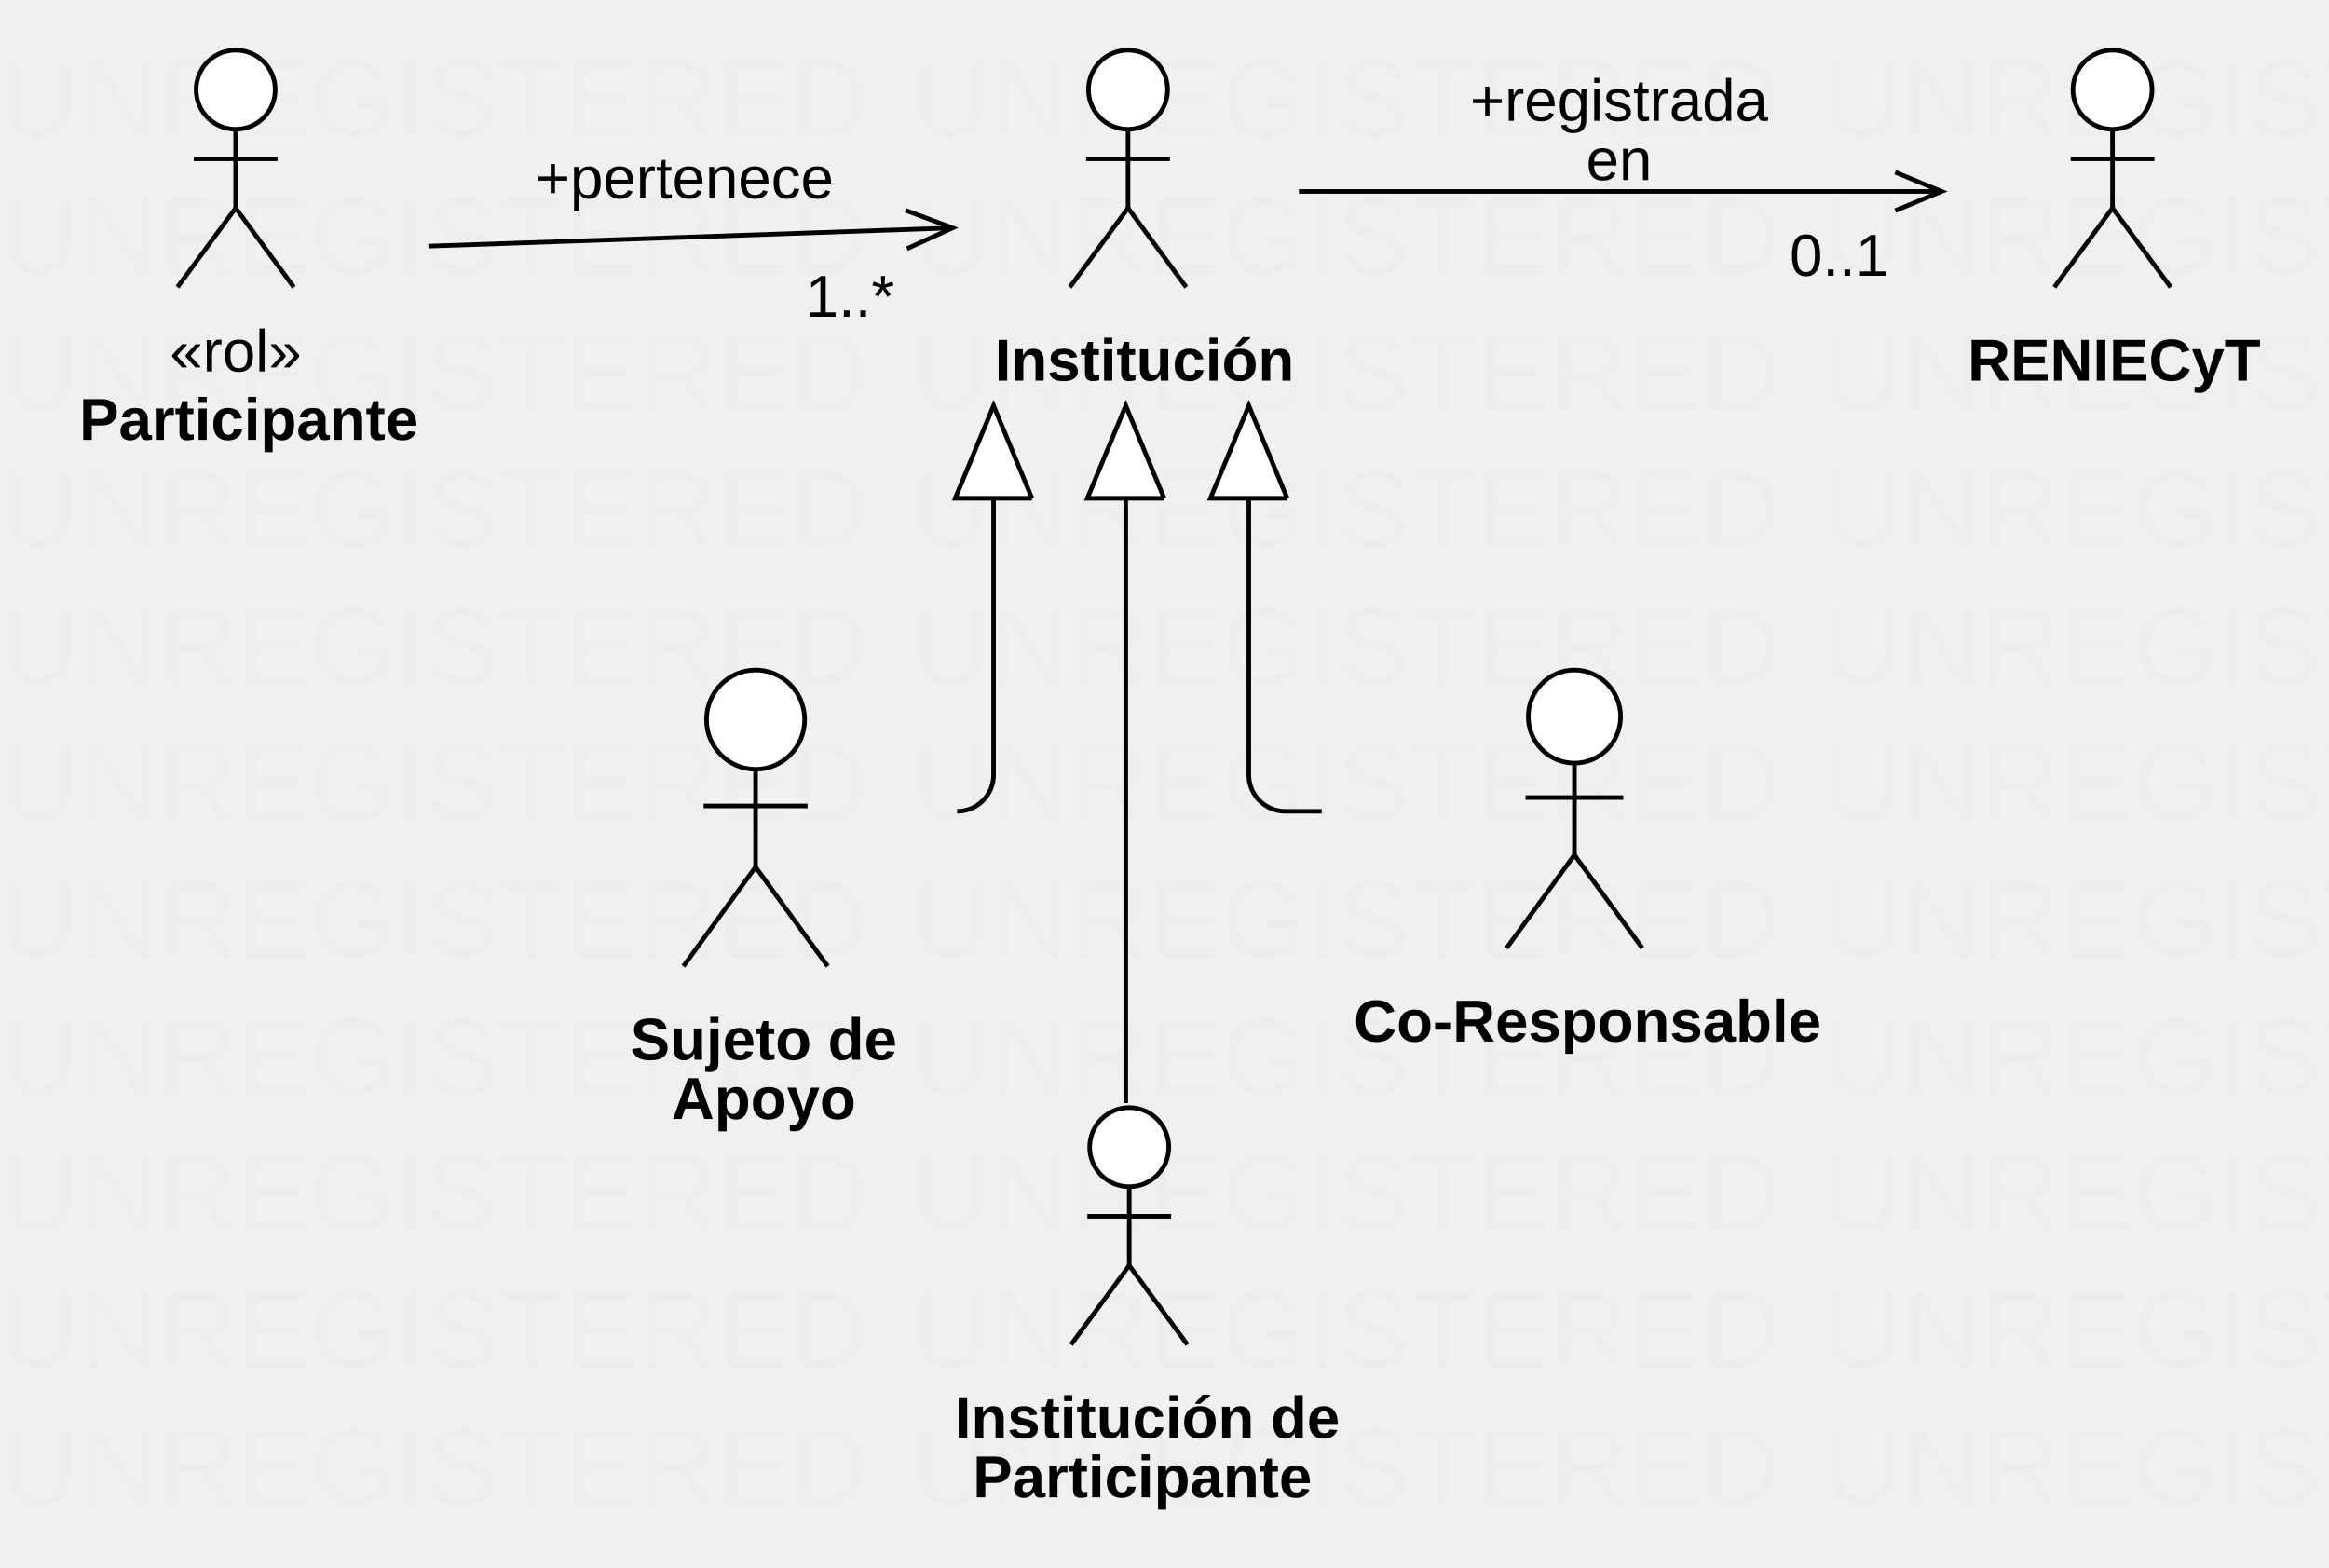
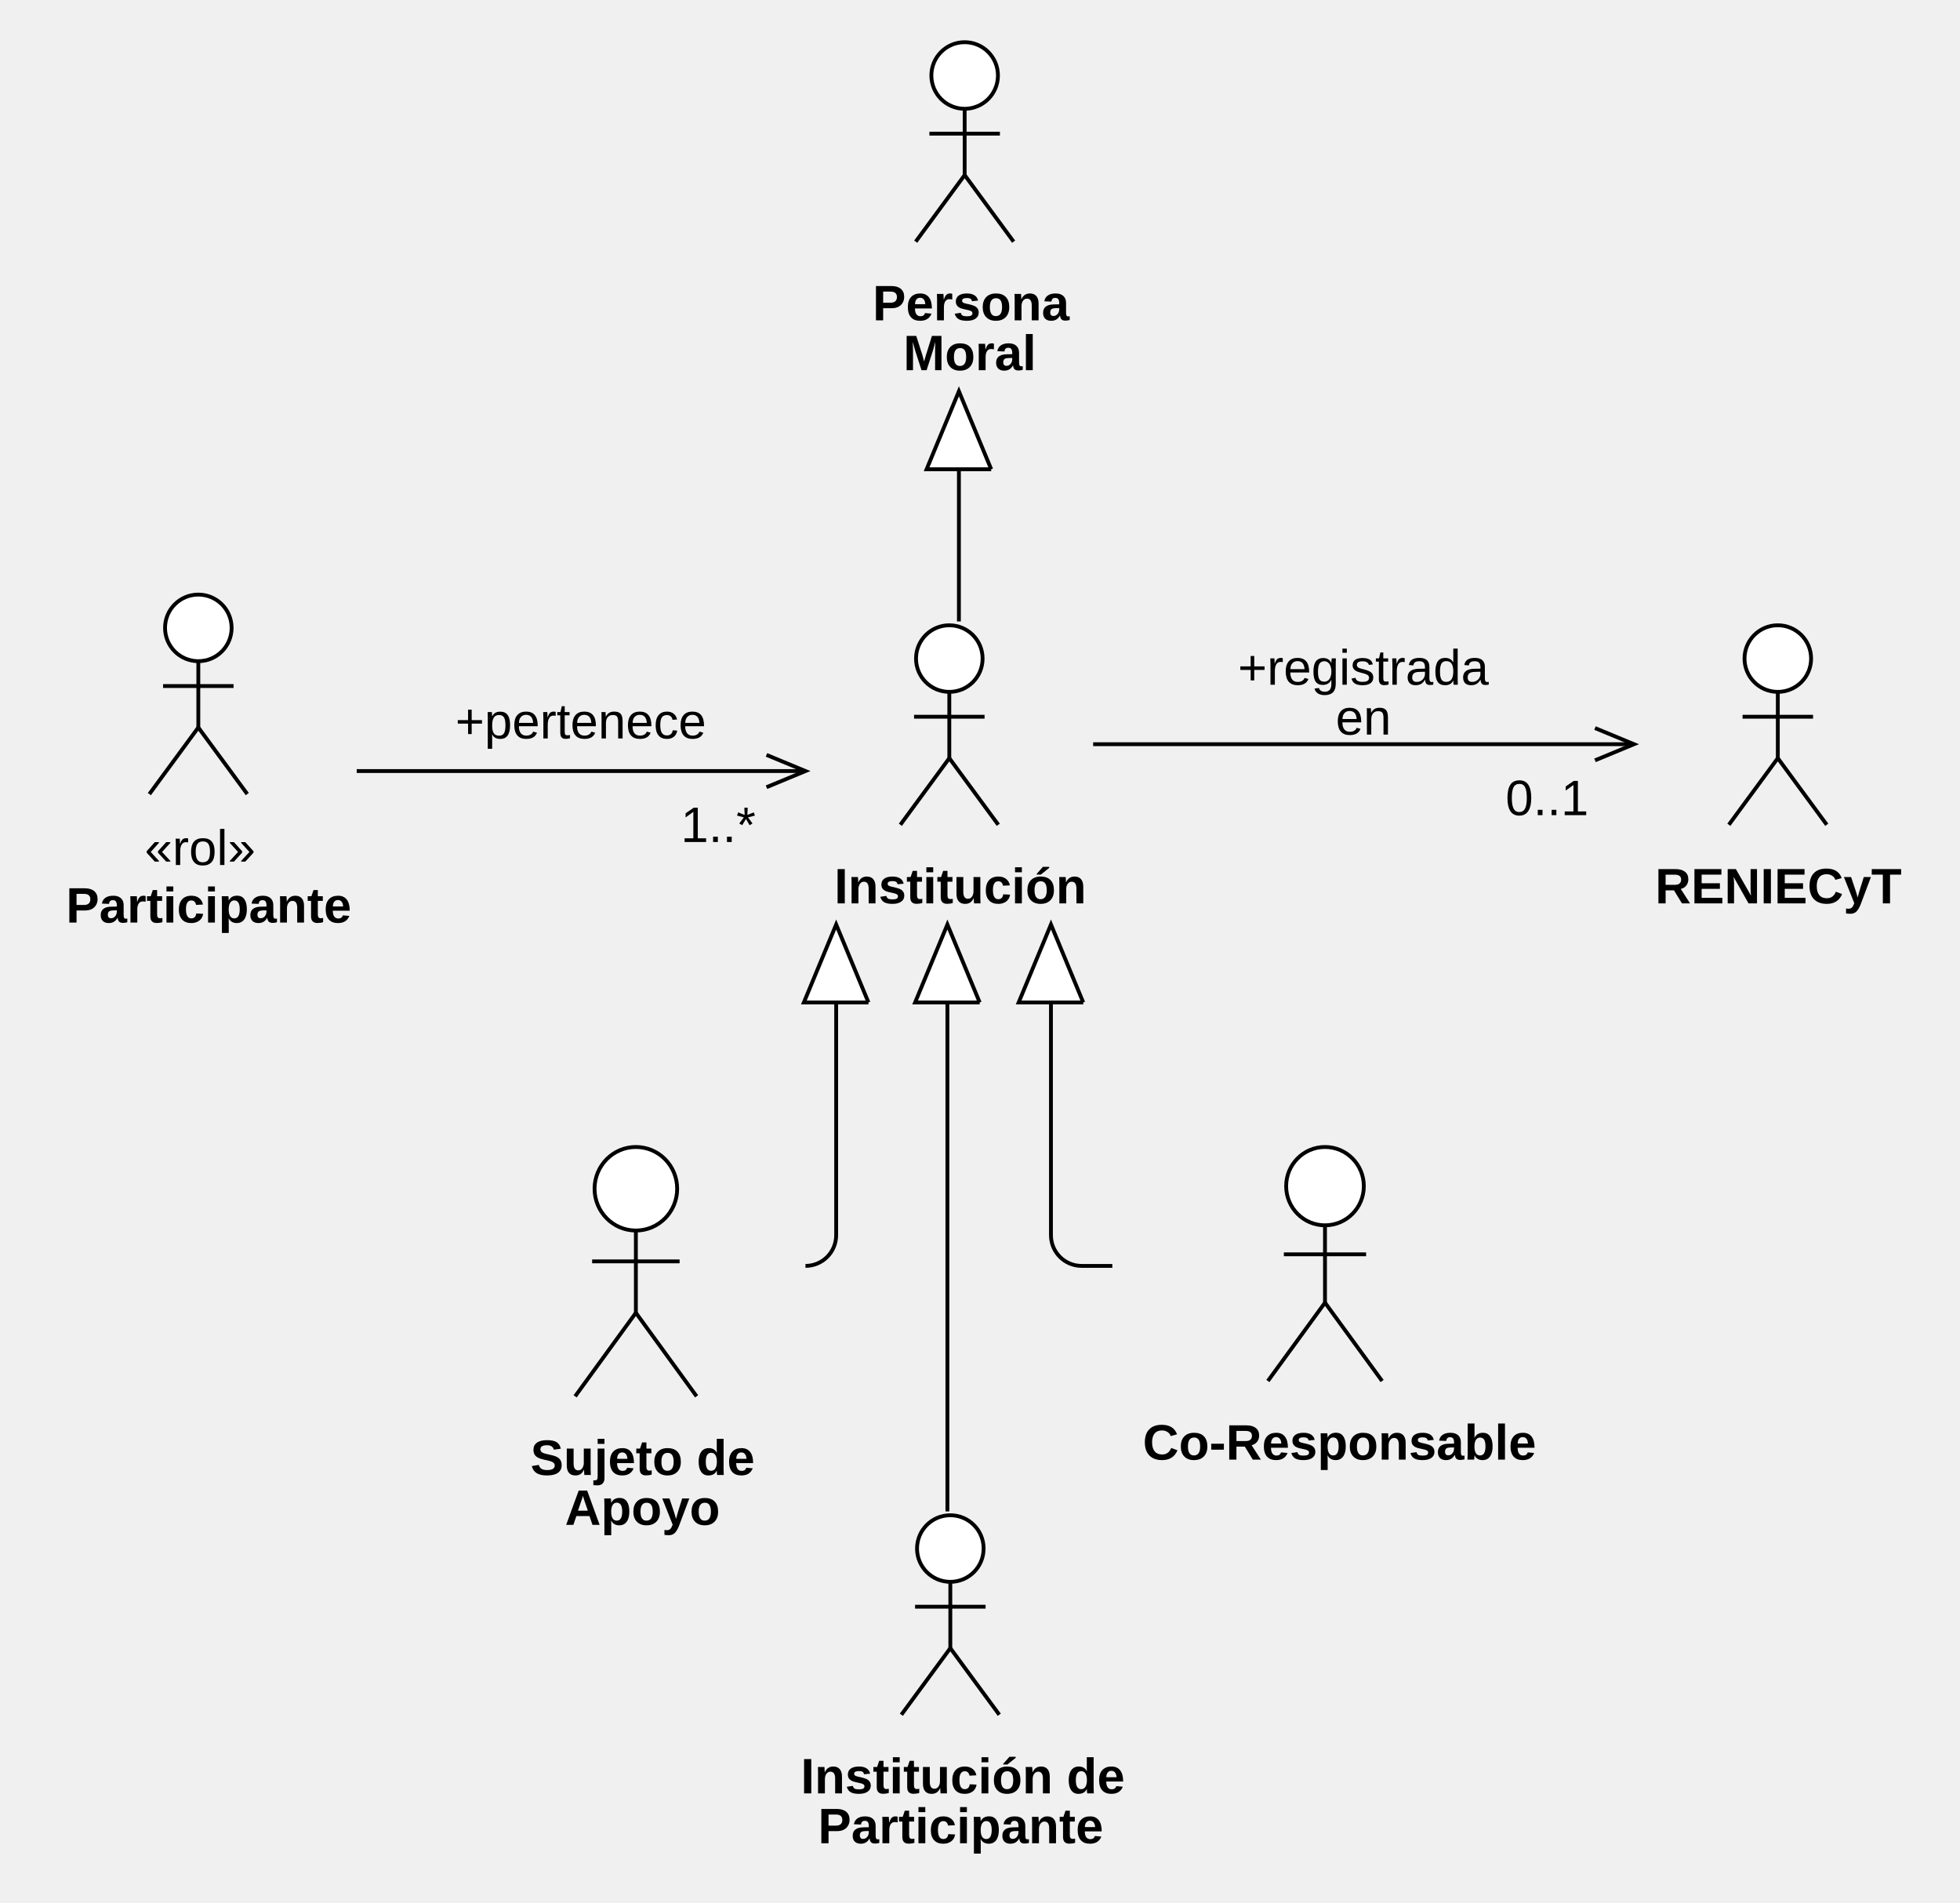
- <svg xmlns="http://www.w3.org/2000/svg" version="1.1" width="511" height="344">
+ <svg xmlns="http://www.w3.org/2000/svg" version="1.1" width="511" height="496">
  <defs />
  <g>
-     <text fill="#eeeeee" stroke="none" font-family="Arial" font-size="24px" font-style="normal" font-weight="normal" text-decoration="none" x="0" y="0">UNREGISTERED</text>
-     <text fill="#eeeeee" stroke="none" font-family="Arial" font-size="24px" font-style="normal" font-weight="normal" text-decoration="none" x="0" y="30">UNREGISTERED</text>
-     <text fill="#eeeeee" stroke="none" font-family="Arial" font-size="24px" font-style="normal" font-weight="normal" text-decoration="none" x="0" y="60">UNREGISTERED</text>
-     <text fill="#eeeeee" stroke="none" font-family="Arial" font-size="24px" font-style="normal" font-weight="normal" text-decoration="none" x="0" y="90">UNREGISTERED</text>
-     <text fill="#eeeeee" stroke="none" font-family="Arial" font-size="24px" font-style="normal" font-weight="normal" text-decoration="none" x="0" y="120">UNREGISTERED</text>
-     <text fill="#eeeeee" stroke="none" font-family="Arial" font-size="24px" font-style="normal" font-weight="normal" text-decoration="none" x="0" y="150">UNREGISTERED</text>
-     <text fill="#eeeeee" stroke="none" font-family="Arial" font-size="24px" font-style="normal" font-weight="normal" text-decoration="none" x="0" y="180">UNREGISTERED</text>
-     <text fill="#eeeeee" stroke="none" font-family="Arial" font-size="24px" font-style="normal" font-weight="normal" text-decoration="none" x="0" y="210">UNREGISTERED</text>
-     <text fill="#eeeeee" stroke="none" font-family="Arial" font-size="24px" font-style="normal" font-weight="normal" text-decoration="none" x="0" y="240">UNREGISTERED</text>
-     <text fill="#eeeeee" stroke="none" font-family="Arial" font-size="24px" font-style="normal" font-weight="normal" text-decoration="none" x="0" y="270">UNREGISTERED</text>
-     <text fill="#eeeeee" stroke="none" font-family="Arial" font-size="24px" font-style="normal" font-weight="normal" text-decoration="none" x="0" y="300">UNREGISTERED</text>
-     <text fill="#eeeeee" stroke="none" font-family="Arial" font-size="24px" font-style="normal" font-weight="normal" text-decoration="none" x="0" y="330">UNREGISTERED</text>
-     <text fill="#eeeeee" stroke="none" font-family="Arial" font-size="24px" font-style="normal" font-weight="normal" text-decoration="none" x="200" y="0">UNREGISTERED</text>
-     <text fill="#eeeeee" stroke="none" font-family="Arial" font-size="24px" font-style="normal" font-weight="normal" text-decoration="none" x="200" y="30">UNREGISTERED</text>
-     <text fill="#eeeeee" stroke="none" font-family="Arial" font-size="24px" font-style="normal" font-weight="normal" text-decoration="none" x="200" y="60">UNREGISTERED</text>
-     <text fill="#eeeeee" stroke="none" font-family="Arial" font-size="24px" font-style="normal" font-weight="normal" text-decoration="none" x="200" y="90">UNREGISTERED</text>
-     <text fill="#eeeeee" stroke="none" font-family="Arial" font-size="24px" font-style="normal" font-weight="normal" text-decoration="none" x="200" y="120">UNREGISTERED</text>
-     <text fill="#eeeeee" stroke="none" font-family="Arial" font-size="24px" font-style="normal" font-weight="normal" text-decoration="none" x="200" y="150">UNREGISTERED</text>
-     <text fill="#eeeeee" stroke="none" font-family="Arial" font-size="24px" font-style="normal" font-weight="normal" text-decoration="none" x="200" y="180">UNREGISTERED</text>
-     <text fill="#eeeeee" stroke="none" font-family="Arial" font-size="24px" font-style="normal" font-weight="normal" text-decoration="none" x="200" y="210">UNREGISTERED</text>
-     <text fill="#eeeeee" stroke="none" font-family="Arial" font-size="24px" font-style="normal" font-weight="normal" text-decoration="none" x="200" y="240">UNREGISTERED</text>
-     <text fill="#eeeeee" stroke="none" font-family="Arial" font-size="24px" font-style="normal" font-weight="normal" text-decoration="none" x="200" y="270">UNREGISTERED</text>
-     <text fill="#eeeeee" stroke="none" font-family="Arial" font-size="24px" font-style="normal" font-weight="normal" text-decoration="none" x="200" y="300">UNREGISTERED</text>
-     <text fill="#eeeeee" stroke="none" font-family="Arial" font-size="24px" font-style="normal" font-weight="normal" text-decoration="none" x="200" y="330">UNREGISTERED</text>
-     <text fill="#eeeeee" stroke="none" font-family="Arial" font-size="24px" font-style="normal" font-weight="normal" text-decoration="none" x="400" y="0">UNREGISTERED</text>
-     <text fill="#eeeeee" stroke="none" font-family="Arial" font-size="24px" font-style="normal" font-weight="normal" text-decoration="none" x="400" y="30">UNREGISTERED</text>
-     <text fill="#eeeeee" stroke="none" font-family="Arial" font-size="24px" font-style="normal" font-weight="normal" text-decoration="none" x="400" y="60">UNREGISTERED</text>
-     <text fill="#eeeeee" stroke="none" font-family="Arial" font-size="24px" font-style="normal" font-weight="normal" text-decoration="none" x="400" y="90">UNREGISTERED</text>
-     <text fill="#eeeeee" stroke="none" font-family="Arial" font-size="24px" font-style="normal" font-weight="normal" text-decoration="none" x="400" y="120">UNREGISTERED</text>
-     <text fill="#eeeeee" stroke="none" font-family="Arial" font-size="24px" font-style="normal" font-weight="normal" text-decoration="none" x="400" y="150">UNREGISTERED</text>
-     <text fill="#eeeeee" stroke="none" font-family="Arial" font-size="24px" font-style="normal" font-weight="normal" text-decoration="none" x="400" y="180">UNREGISTERED</text>
-     <text fill="#eeeeee" stroke="none" font-family="Arial" font-size="24px" font-style="normal" font-weight="normal" text-decoration="none" x="400" y="210">UNREGISTERED</text>
-     <text fill="#eeeeee" stroke="none" font-family="Arial" font-size="24px" font-style="normal" font-weight="normal" text-decoration="none" x="400" y="240">UNREGISTERED</text>
-     <text fill="#eeeeee" stroke="none" font-family="Arial" font-size="24px" font-style="normal" font-weight="normal" text-decoration="none" x="400" y="270">UNREGISTERED</text>
-     <text fill="#eeeeee" stroke="none" font-family="Arial" font-size="24px" font-style="normal" font-weight="normal" text-decoration="none" x="400" y="300">UNREGISTERED</text>
-     <text fill="#eeeeee" stroke="none" font-family="Arial" font-size="24px" font-style="normal" font-weight="normal" text-decoration="none" x="400" y="330">UNREGISTERED</text>
-     <g transform="translate(-62,-38) scale(1,1)">
-       <path fill="#ffffff" stroke="none" d="M 300.821 57.68 C 300.821 52.886 304.707 49 309.5 49 C 314.293 49 318.179 52.886 318.179 57.68 C 318.179 62.474 314.293 66.36 309.5 66.36 C 304.707 66.36 300.821 62.474 300.821 57.68 Z" />
-     </g>
-     <g transform="translate(-62,-38) scale(1,1)">
-       <path fill="none" stroke="#000000" d="M 300.821 57.68 C 300.821 52.886 304.707 49 309.5 49 C 314.293 49 318.179 52.886 318.179 57.68 C 318.179 62.474 314.293 66.36 309.5 66.36 C 304.707 66.36 300.821 62.474 300.821 57.68 Z" stroke-miterlimit="10" />
-     </g>
-     <g transform="translate(-62,-38) scale(1,1)">
-       <path fill="none" stroke="#000000" d="M 309.5 66.36 L 309.5 83.64" stroke-miterlimit="10" />
-     </g>
-     <g transform="translate(-62,-38) scale(1,1)">
-       <path fill="none" stroke="#000000" d="M 300.31 72.84 L 318.69 72.84" stroke-miterlimit="10" />
-     </g>
-     <g transform="translate(-62,-38) scale(1,1)">
-       <path fill="none" stroke="#000000" d="M 309.5 83.64 L 296.736 101" stroke-miterlimit="10" />
-     </g>
-     <g transform="translate(-62,-38) scale(1,1)">
-       <path fill="none" stroke="#000000" d="M 309.5 83.64 L 322.264 101" stroke-miterlimit="10" />
-     </g>
-     <g transform="translate(-62,-38) scale(1,1)">
-       <g>
-         <path fill="none" stroke="none" />
-         <text fill="#000000" stroke="none" font-family="Arial" font-size="13px" font-style="normal" font-weight="bold" text-decoration="none" x="280.234" y="121.5">Institución</text>
-       </g>
-     </g>
-     <g transform="translate(-62,-38) scale(1,1)">
-       <path fill="#ffffff" stroke="none" d="M 217.011 195.89 C 217.011 189.876 221.832 185 227.78 185 C 233.727 185 238.548 189.876 238.548 195.89 C 238.548 201.904 233.727 206.78 227.78 206.78 C 221.832 206.78 217.011 201.904 217.011 195.89 Z" />
-     </g>
-     <g transform="translate(-62,-38) scale(1,1)">
-       <path fill="none" stroke="#000000" d="M 217.011 195.89 C 217.011 189.876 221.832 185 227.78 185 C 233.727 185 238.548 189.876 238.548 195.89 C 238.548 201.904 233.727 206.78 227.78 206.78 C 221.832 206.78 217.011 201.904 217.011 195.89 Z" stroke-miterlimit="10" />
-     </g>
-     <g transform="translate(-62,-38) scale(1,1)">
-       <path fill="none" stroke="#000000" d="M 227.78 206.78 L 227.78 228.22" stroke-miterlimit="10" />
-     </g>
-     <g transform="translate(-62,-38) scale(1,1)">
-       <path fill="none" stroke="#000000" d="M 216.377 214.82 L 239.182 214.82" stroke-miterlimit="10" />
-     </g>
-     <g transform="translate(-62,-38) scale(1,1)">
-       <path fill="none" stroke="#000000" d="M 227.78 228.22 L 211.943 250" stroke-miterlimit="10" />
-     </g>
-     <g transform="translate(-62,-38) scale(1,1)">
-       <path fill="none" stroke="#000000" d="M 227.78 228.22 L 243.616 250" stroke-miterlimit="10" />
-     </g>
-     <g transform="translate(-62,-38) scale(1,1)">
-       <g>
-         <path fill="none" stroke="none" />
-         <text fill="#000000" stroke="none" font-family="Arial" font-size="13px" font-style="normal" font-weight="bold" text-decoration="none" x="200.313" y="270.5">Sujeto de</text>
-         <text fill="#000000" stroke="none" font-family="Arial" font-size="13px" font-style="normal" font-weight="bold" text-decoration="none" x="209.349" y="283.5">Apoyo</text>
-       </g>
-     </g>
-     <g transform="translate(-62,-38) scale(1,1)">
-       <path fill="#ffffff" stroke="none" d="M 397.318 195.21 C 397.318 189.571 401.852 185 407.444 185 C 413.036 185 417.57 189.571 417.57 195.21 C 417.57 200.849 413.036 205.42 407.444 205.42 C 401.852 205.42 397.318 200.849 397.318 195.21 Z" />
-     </g>
-     <g transform="translate(-62,-38) scale(1,1)">
-       <path fill="none" stroke="#000000" d="M 397.318 195.21 C 397.318 189.571 401.852 185 407.444 185 C 413.036 185 417.57 189.571 417.57 195.21 C 417.57 200.849 413.036 205.42 407.444 205.42 C 401.852 205.42 397.318 200.849 397.318 195.21 Z" stroke-miterlimit="10" />
-     </g>
-     <g transform="translate(-62,-38) scale(1,1)">
-       <path fill="none" stroke="#000000" d="M 407.444 205.42 L 407.444 225.58" stroke-miterlimit="10" />
-     </g>
-     <g transform="translate(-62,-38) scale(1,1)">
-       <path fill="none" stroke="#000000" d="M 396.723 212.98 L 418.166 212.98" stroke-miterlimit="10" />
-     </g>
-     <g transform="translate(-62,-38) scale(1,1)">
-       <path fill="none" stroke="#000000" d="M 407.444 225.58 L 392.553 246" stroke-miterlimit="10" />
-     </g>
-     <g transform="translate(-62,-38) scale(1,1)">
-       <path fill="none" stroke="#000000" d="M 407.444 225.58 L 422.335 246" stroke-miterlimit="10" />
-     </g>
-     <g transform="translate(-62,-38) scale(1,1)">
-       <g>
-         <path fill="none" stroke="none" />
-         <text fill="#000000" stroke="none" font-family="Arial" font-size="13px" font-style="normal" font-weight="bold" text-decoration="none" x="359.027" y="266.5">Co-Responsable</text>
-       </g>
-     </g>
-     <g transform="translate(-62,-38) scale(1,1)">
-       <path fill="none" stroke="#000000" d="M 272 216 L 272 216 M 272 216 A 8 8 0 0 0 280 208 L 280 127" stroke-miterlimit="10" />
-     </g>
-     <g transform="translate(-62,-38) scale(1,1)">
-       <path fill="#FFFFFF" stroke="none" d="M 288.419 147.325 L 280 127 L 271.581 147.325" />
-     </g>
-     <g transform="translate(-62,-38) scale(1,1)">
-       <path fill="none" stroke="#000000" d="M 288.419 147.325 L 280 127 L 271.581 147.325 L 288.419 147.325" stroke-miterlimit="10" />
-     </g>
-     <g transform="translate(-62,-38) scale(1,1)">
-       <path fill="none" stroke="#000000" d="M 352 216 L 344 216 M 344 216 A 8 8 0 0 1 336 208 L 336 127" stroke-miterlimit="10" />
-     </g>
-     <g transform="translate(-62,-38) scale(1,1)">
-       <path fill="#FFFFFF" stroke="none" d="M 344.419 147.325 L 336 127 L 327.581 147.325" />
-     </g>
-     <g transform="translate(-62,-38) scale(1,1)">
-       <path fill="none" stroke="#000000" d="M 344.419 147.325 L 336 127 L 327.581 147.325 L 344.419 147.325" stroke-miterlimit="10" />
-     </g>
-     <g transform="translate(-62,-38) scale(1,1)">
-       <path fill="#ffffff" stroke="none" d="M 516.821 57.68 C 516.821 52.886 520.707 49 525.5 49 C 530.293 49 534.179 52.886 534.179 57.68 C 534.179 62.474 530.293 66.36 525.5 66.36 C 520.707 66.36 516.821 62.474 516.821 57.68 Z" />
-     </g>
-     <g transform="translate(-62,-38) scale(1,1)">
-       <path fill="none" stroke="#000000" d="M 516.821 57.68 C 516.821 52.886 520.707 49 525.5 49 C 530.293 49 534.179 52.886 534.179 57.68 C 534.179 62.474 530.293 66.36 525.5 66.36 C 520.707 66.36 516.821 62.474 516.821 57.68 Z" stroke-miterlimit="10" />
-     </g>
-     <g transform="translate(-62,-38) scale(1,1)">
-       <path fill="none" stroke="#000000" d="M 525.5 66.36 L 525.5 83.64" stroke-miterlimit="10" />
-     </g>
-     <g transform="translate(-62,-38) scale(1,1)">
-       <path fill="none" stroke="#000000" d="M 516.31 72.84 L 534.69 72.84" stroke-miterlimit="10" />
-     </g>
-     <g transform="translate(-62,-38) scale(1,1)">
-       <path fill="none" stroke="#000000" d="M 525.5 83.64 L 512.736 101" stroke-miterlimit="10" />
-     </g>
-     <g transform="translate(-62,-38) scale(1,1)">
-       <path fill="none" stroke="#000000" d="M 525.5 83.64 L 538.264 101" stroke-miterlimit="10" />
-     </g>
-     <g transform="translate(-62,-38) scale(1,1)">
-       <g>
-         <path fill="none" stroke="none" />
-         <text fill="#000000" stroke="none" font-family="Arial" font-size="13px" font-style="normal" font-weight="bold" text-decoration="none" x="493.72" y="121.5">RENIECyT</text>
-       </g>
-     </g>
-     <g transform="translate(-62,-38) scale(1,1)">
-       <path fill="none" stroke="#000000" d="M 347 80 L 488 80" stroke-miterlimit="10" />
-     </g>
-     <g transform="translate(-62,-38) scale(1,1)">
-       <path fill="none" stroke="#000000" d="M 477.837 84.21 L 488 80 L 477.837 75.79" stroke-miterlimit="10" />
-     </g>
-     <g transform="translate(-62,-38) scale(1,1)">
-       <g>
-         <path fill="none" stroke="none" />
-         <text fill="#000000" stroke="none" font-family="Arial" font-size="13px" font-style="normal" font-weight="normal" text-decoration="none" x="384.536" y="64.5">+registrada</text>
-         <text fill="#000000" stroke="none" font-family="Arial" font-size="13px" font-style="normal" font-weight="normal" text-decoration="none" x="410.006" y="77.5">en</text>
-       </g>
-     </g>
-     <g transform="translate(-62,-38) scale(1,1)">
-       <g>
-         <path fill="none" stroke="none" />
-         <text fill="#000000" stroke="none" font-family="Arial" font-size="13px" font-style="normal" font-weight="normal" text-decoration="none" x="454.658" y="98.5">0..1</text>
-       </g>
-     </g>
-     <g transform="translate(-62,-38) scale(1,1)">
-       <path fill="#ffffff" stroke="none" d="M 301.083 289.68 C 301.083 284.886 304.969 281 309.763 281 C 314.556 281 318.442 284.886 318.442 289.68 C 318.442 294.474 314.556 298.36 309.763 298.36 C 304.969 298.36 301.083 294.474 301.083 289.68 Z" />
-     </g>
-     <g transform="translate(-62,-38) scale(1,1)">
-       <path fill="none" stroke="#000000" d="M 301.083 289.68 C 301.083 284.886 304.969 281 309.763 281 C 314.556 281 318.442 284.886 318.442 289.68 C 318.442 294.474 314.556 298.36 309.763 298.36 C 304.969 298.36 301.083 294.474 301.083 289.68 Z" stroke-miterlimit="10" />
-     </g>
-     <g transform="translate(-62,-38) scale(1,1)">
-       <path fill="none" stroke="#000000" d="M 309.763 298.36 L 309.763 315.64" stroke-miterlimit="10" />
-     </g>
-     <g transform="translate(-62,-38) scale(1,1)">
-       <path fill="none" stroke="#000000" d="M 300.573 304.84 L 318.953 304.84" stroke-miterlimit="10" />
-     </g>
-     <g transform="translate(-62,-38) scale(1,1)">
-       <path fill="none" stroke="#000000" d="M 309.763 315.64 L 296.999 333" stroke-miterlimit="10" />
-     </g>
-     <g transform="translate(-62,-38) scale(1,1)">
-       <path fill="none" stroke="#000000" d="M 309.763 315.64 L 322.526 333" stroke-miterlimit="10" />
-     </g>
-     <g transform="translate(-62,-38) scale(1,1)">
-       <g>
-         <path fill="none" stroke="none" />
-         <text fill="#000000" stroke="none" font-family="Arial" font-size="13px" font-style="normal" font-weight="bold" text-decoration="none" x="271.461" y="353.5">Institución de</text>
-         <text fill="#000000" stroke="none" font-family="Arial" font-size="13px" font-style="normal" font-weight="bold" text-decoration="none" x="275.438" y="366.5">Participante</text>
-       </g>
-     </g>
-     <g transform="translate(-62,-38) scale(1,1)">
-       <path fill="none" stroke="#000000" d="M 309 280 L 309 127" stroke-miterlimit="10" />
-     </g>
-     <g transform="translate(-62,-38) scale(1,1)">
-       <path fill="#FFFFFF" stroke="none" d="M 317.419 147.325 L 309 127 L 300.581 147.325" />
-     </g>
-     <g transform="translate(-62,-38) scale(1,1)">
-       <path fill="none" stroke="#000000" d="M 317.419 147.325 L 309 127 L 300.581 147.325 L 317.419 147.325" stroke-miterlimit="10" />
-     </g>
-     <g transform="translate(-62,-38) scale(1,1)">
-       <path fill="#ffffff" stroke="none" d="M 105.028 57.68 C 105.028 52.886 108.913 49 113.707 49 C 118.5 49 122.386 52.886 122.386 57.68 C 122.386 62.474 118.5 66.36 113.707 66.36 C 108.913 66.36 105.028 62.474 105.028 57.68 Z" />
-     </g>
-     <g transform="translate(-62,-38) scale(1,1)">
-       <path fill="none" stroke="#000000" d="M 105.028 57.68 C 105.028 52.886 108.913 49 113.707 49 C 118.5 49 122.386 52.886 122.386 57.68 C 122.386 62.474 118.5 66.36 113.707 66.36 C 108.913 66.36 105.028 62.474 105.028 57.68 Z" stroke-miterlimit="10" />
-     </g>
-     <g transform="translate(-62,-38) scale(1,1)">
-       <path fill="none" stroke="#000000" d="M 113.707 66.36 L 113.707 83.64" stroke-miterlimit="10" />
-     </g>
-     <g transform="translate(-62,-38) scale(1,1)">
-       <path fill="none" stroke="#000000" d="M 104.517 72.84 L 122.897 72.84" stroke-miterlimit="10" />
-     </g>
-     <g transform="translate(-62,-38) scale(1,1)">
-       <path fill="none" stroke="#000000" d="M 113.707 83.64 L 100.943 101" stroke-miterlimit="10" />
-     </g>
-     <g transform="translate(-62,-38) scale(1,1)">
-       <path fill="none" stroke="#000000" d="M 113.707 83.64 L 126.47 101" stroke-miterlimit="10" />
-     </g>
-     <g transform="translate(-62,-38) scale(1,1)">
-       <g>
-         <path fill="none" stroke="none" />
-         <text fill="#000000" stroke="none" font-family="Arial" font-size="13px" font-style="normal" font-weight="normal" text-decoration="none" x="99.253" y="119.5">«rol»</text>
-       </g>
-     </g>
-     <g transform="translate(-62,-38) scale(1,1)">
-       <g>
-         <path fill="none" stroke="none" />
-         <text fill="#000000" stroke="none" font-family="Arial" font-size="13px" font-style="normal" font-weight="bold" text-decoration="none" x="79.382" y="134.5">Participante</text>
-       </g>
-     </g>
-     <g transform="translate(-62,-38) scale(1,1)">
-       <path fill="none" stroke="#000000" d="M 156 92 L 271 88" stroke-miterlimit="10" />
-     </g>
-     <g transform="translate(-62,-38) scale(1,1)">
-       <path fill="none" stroke="#000000" d="M 260.99 92.56 L 271 88 L 260.697 84.146" stroke-miterlimit="10" />
-     </g>
-     <g transform="translate(-62,-38) scale(1,1)">
-       <g>
-         <path fill="none" stroke="none" />
-         <text fill="#000000" stroke="none" font-family="Arial" font-size="13px" font-style="normal" font-weight="normal" text-decoration="none" x="179.5" y="81.5">+pertenece</text>
-       </g>
-     </g>
-     <g transform="translate(-62,-38) scale(1,1)">
-       <g>
-         <path fill="none" stroke="none" />
-         <text fill="#000000" stroke="none" font-family="Arial" font-size="13px" font-style="normal" font-weight="normal" text-decoration="none" x="238.744" y="107.5">1..*</text>
-       </g>
+     <g transform="translate(-46,-38) scale(1,1)">
+       <path fill="#ffffff" stroke="none" d="M 284.821 209.68 C 284.821 204.886 288.707 201 293.5 201 C 298.293 201 302.179 204.886 302.179 209.68 C 302.179 214.474 298.293 218.36 293.5 218.36 C 288.707 218.36 284.821 214.474 284.821 209.68 Z" />
+     </g>
+     <g transform="translate(-46,-38) scale(1,1)">
+       <path fill="none" stroke="#000000" d="M 284.821 209.68 C 284.821 204.886 288.707 201 293.5 201 C 298.293 201 302.179 204.886 302.179 209.68 C 302.179 214.474 298.293 218.36 293.5 218.36 C 288.707 218.36 284.821 214.474 284.821 209.68 Z" stroke-miterlimit="10" />
+     </g>
+     <g transform="translate(-46,-38) scale(1,1)">
+       <path fill="none" stroke="#000000" d="M 293.5 218.36 L 293.5 235.64" stroke-miterlimit="10" />
+     </g>
+     <g transform="translate(-46,-38) scale(1,1)">
+       <path fill="none" stroke="#000000" d="M 284.31 224.84 L 302.69 224.84" stroke-miterlimit="10" />
+     </g>
+     <g transform="translate(-46,-38) scale(1,1)">
+       <path fill="none" stroke="#000000" d="M 293.5 235.64 L 280.736 253" stroke-miterlimit="10" />
+     </g>
+     <g transform="translate(-46,-38) scale(1,1)">
+       <path fill="none" stroke="#000000" d="M 293.5 235.64 L 306.264 253" stroke-miterlimit="10" />
+     </g>
+     <g transform="translate(-46,-38) scale(1,1)">
+       <g>
+         <path fill="none" stroke="none" />
+         <text fill="#000000" stroke="none" font-family="Arial" font-size="13px" font-style="normal" font-weight="bold" text-decoration="none" x="263.5" y="273.5">Institución</text>
+       </g>
+     </g>
+     <g transform="translate(-46,-38) scale(1,1)">
+       <path fill="#ffffff" stroke="none" d="M 201.011 347.89 C 201.011 341.876 205.832 337 211.78 337 C 217.727 337 222.548 341.876 222.548 347.89 C 222.548 353.904 217.727 358.78 211.78 358.78 C 205.832 358.78 201.011 353.904 201.011 347.89 Z" />
+     </g>
+     <g transform="translate(-46,-38) scale(1,1)">
+       <path fill="none" stroke="#000000" d="M 201.011 347.89 C 201.011 341.876 205.832 337 211.78 337 C 217.727 337 222.548 341.876 222.548 347.89 C 222.548 353.904 217.727 358.78 211.78 358.78 C 205.832 358.78 201.011 353.904 201.011 347.89 Z" stroke-miterlimit="10" />
+     </g>
+     <g transform="translate(-46,-38) scale(1,1)">
+       <path fill="none" stroke="#000000" d="M 211.78 358.78 L 211.78 380.22" stroke-miterlimit="10" />
+     </g>
+     <g transform="translate(-46,-38) scale(1,1)">
+       <path fill="none" stroke="#000000" d="M 200.377 366.82 L 223.182 366.82" stroke-miterlimit="10" />
+     </g>
+     <g transform="translate(-46,-38) scale(1,1)">
+       <path fill="none" stroke="#000000" d="M 211.78 380.22 L 195.943 402" stroke-miterlimit="10" />
+     </g>
+     <g transform="translate(-46,-38) scale(1,1)">
+       <path fill="none" stroke="#000000" d="M 211.78 380.22 L 227.616 402" stroke-miterlimit="10" />
+     </g>
+     <g transform="translate(-46,-38) scale(1,1)">
+       <g>
+         <path fill="none" stroke="none" />
+         <text fill="#000000" stroke="none" font-family="Arial" font-size="13px" font-style="normal" font-weight="bold" text-decoration="none" x="184.28" y="422.5">Sujeto de</text>
+         <text fill="#000000" stroke="none" font-family="Arial" font-size="13px" font-style="normal" font-weight="bold" text-decoration="none" x="193.28" y="435.5">Apoyo</text>
+       </g>
+     </g>
+     <g transform="translate(-46,-38) scale(1,1)">
+       <path fill="#ffffff" stroke="none" d="M 381.318 347.21 C 381.318 341.571 385.852 337 391.444 337 C 397.036 337 401.57 341.571 401.57 347.21 C 401.57 352.849 397.036 357.42 391.444 357.42 C 385.852 357.42 381.318 352.849 381.318 347.21 Z" />
+     </g>
+     <g transform="translate(-46,-38) scale(1,1)">
+       <path fill="none" stroke="#000000" d="M 381.318 347.21 C 381.318 341.571 385.852 337 391.444 337 C 397.036 337 401.57 341.571 401.57 347.21 C 401.57 352.849 397.036 357.42 391.444 357.42 C 385.852 357.42 381.318 352.849 381.318 347.21 Z" stroke-miterlimit="10" />
+     </g>
+     <g transform="translate(-46,-38) scale(1,1)">
+       <path fill="none" stroke="#000000" d="M 391.444 357.42 L 391.444 377.58" stroke-miterlimit="10" />
+     </g>
+     <g transform="translate(-46,-38) scale(1,1)">
+       <path fill="none" stroke="#000000" d="M 380.723 364.98 L 402.166 364.98" stroke-miterlimit="10" />
+     </g>
+     <g transform="translate(-46,-38) scale(1,1)">
+       <path fill="none" stroke="#000000" d="M 391.444 377.58 L 376.553 398" stroke-miterlimit="10" />
+     </g>
+     <g transform="translate(-46,-38) scale(1,1)">
+       <path fill="none" stroke="#000000" d="M 391.444 377.58 L 406.335 398" stroke-miterlimit="10" />
+     </g>
+     <g transform="translate(-46,-38) scale(1,1)">
+       <g>
+         <path fill="none" stroke="none" />
+         <text fill="#000000" stroke="none" font-family="Arial" font-size="13px" font-style="normal" font-weight="bold" text-decoration="none" x="343.944" y="418.5">Co-Responsable</text>
+       </g>
+     </g>
+     <g transform="translate(-46,-38) scale(1,1)">
+       <path fill="none" stroke="#000000" d="M 256 368 L 256 368 M 256 368 A 8 8 0 0 0 264 360 L 264 279" stroke-miterlimit="10" />
+     </g>
+     <g transform="translate(-46,-38) scale(1,1)">
+       <path fill="#FFFFFF" stroke="none" d="M 272.419 299.325 L 264 279 L 255.581 299.325" />
+     </g>
+     <g transform="translate(-46,-38) scale(1,1)">
+       <path fill="none" stroke="#000000" d="M 272.419 299.325 L 264 279 L 255.581 299.325 L 272.419 299.325" stroke-miterlimit="10" />
+     </g>
+     <g transform="translate(-46,-38) scale(1,1)">
+       <path fill="none" stroke="#000000" d="M 336 368 L 328 368 M 328 368 A 8 8 0 0 1 320 360 L 320 279" stroke-miterlimit="10" />
+     </g>
+     <g transform="translate(-46,-38) scale(1,1)">
+       <path fill="#FFFFFF" stroke="none" d="M 328.419 299.325 L 320 279 L 311.581 299.325" />
+     </g>
+     <g transform="translate(-46,-38) scale(1,1)">
+       <path fill="none" stroke="#000000" d="M 328.419 299.325 L 320 279 L 311.581 299.325 L 328.419 299.325" stroke-miterlimit="10" />
+     </g>
+     <g transform="translate(-46,-38) scale(1,1)">
+       <path fill="#ffffff" stroke="none" d="M 500.821 209.68 C 500.821 204.886 504.707 201 509.5 201 C 514.293 201 518.179 204.886 518.179 209.68 C 518.179 214.474 514.293 218.36 509.5 218.36 C 504.707 218.36 500.821 214.474 500.821 209.68 Z" />
+     </g>
+     <g transform="translate(-46,-38) scale(1,1)">
+       <path fill="none" stroke="#000000" d="M 500.821 209.68 C 500.821 204.886 504.707 201 509.5 201 C 514.293 201 518.179 204.886 518.179 209.68 C 518.179 214.474 514.293 218.36 509.5 218.36 C 504.707 218.36 500.821 214.474 500.821 209.68 Z" stroke-miterlimit="10" />
+     </g>
+     <g transform="translate(-46,-38) scale(1,1)">
+       <path fill="none" stroke="#000000" d="M 509.5 218.36 L 509.5 235.64" stroke-miterlimit="10" />
+     </g>
+     <g transform="translate(-46,-38) scale(1,1)">
+       <path fill="none" stroke="#000000" d="M 500.31 224.84 L 518.69 224.84" stroke-miterlimit="10" />
+     </g>
+     <g transform="translate(-46,-38) scale(1,1)">
+       <path fill="none" stroke="#000000" d="M 509.5 235.64 L 496.736 253" stroke-miterlimit="10" />
+     </g>
+     <g transform="translate(-46,-38) scale(1,1)">
+       <path fill="none" stroke="#000000" d="M 509.5 235.64 L 522.264 253" stroke-miterlimit="10" />
+     </g>
+     <g transform="translate(-46,-38) scale(1,1)">
+       <g>
+         <path fill="none" stroke="none" />
+         <text fill="#000000" stroke="none" font-family="Arial" font-size="13px" font-style="normal" font-weight="bold" text-decoration="none" x="477.5" y="273.5">RENIECyT</text>
+       </g>
+     </g>
+     <g transform="translate(-46,-38) scale(1,1)">
+       <path fill="none" stroke="#000000" d="M 331 232 L 472 232" stroke-miterlimit="10" />
+     </g>
+     <g transform="translate(-46,-38) scale(1,1)">
+       <path fill="none" stroke="#000000" d="M 461.837 236.21 L 472 232 L 461.837 227.79" stroke-miterlimit="10" />
+     </g>
+     <g transform="translate(-46,-38) scale(1,1)">
+       <g>
+         <path fill="none" stroke="none" />
+         <text fill="#000000" stroke="none" font-family="Arial" font-size="13px" font-style="normal" font-weight="normal" text-decoration="none" x="368.736" y="216.5">+registrada</text>
+         <text fill="#000000" stroke="none" font-family="Arial" font-size="13px" font-style="normal" font-weight="normal" text-decoration="none" x="394.236" y="229.5">en</text>
+       </g>
+     </g>
+     <g transform="translate(-46,-38) scale(1,1)">
+       <g>
+         <path fill="none" stroke="none" />
+         <text fill="#000000" stroke="none" font-family="Arial" font-size="13px" font-style="normal" font-weight="normal" text-decoration="none" x="438.5" y="250.5">0..1</text>
+       </g>
+     </g>
+     <g transform="translate(-46,-38) scale(1,1)">
+       <path fill="#ffffff" stroke="none" d="M 285.083 441.68 C 285.083 436.886 288.969 433 293.763 433 C 298.556 433 302.442 436.886 302.442 441.68 C 302.442 446.474 298.556 450.36 293.763 450.36 C 288.969 450.36 285.083 446.474 285.083 441.68 Z" />
+     </g>
+     <g transform="translate(-46,-38) scale(1,1)">
+       <path fill="none" stroke="#000000" d="M 285.083 441.68 C 285.083 436.886 288.969 433 293.763 433 C 298.556 433 302.442 436.886 302.442 441.68 C 302.442 446.474 298.556 450.36 293.763 450.36 C 288.969 450.36 285.083 446.474 285.083 441.68 Z" stroke-miterlimit="10" />
+     </g>
+     <g transform="translate(-46,-38) scale(1,1)">
+       <path fill="none" stroke="#000000" d="M 293.763 450.36 L 293.763 467.64" stroke-miterlimit="10" />
+     </g>
+     <g transform="translate(-46,-38) scale(1,1)">
+       <path fill="none" stroke="#000000" d="M 284.573 456.84 L 302.953 456.84" stroke-miterlimit="10" />
+     </g>
+     <g transform="translate(-46,-38) scale(1,1)">
+       <path fill="none" stroke="#000000" d="M 293.763 467.64 L 280.999 485" stroke-miterlimit="10" />
+     </g>
+     <g transform="translate(-46,-38) scale(1,1)">
+       <path fill="none" stroke="#000000" d="M 293.763 467.64 L 306.526 485" stroke-miterlimit="10" />
+     </g>
+     <g transform="translate(-46,-38) scale(1,1)">
+       <g>
+         <path fill="none" stroke="none" />
+         <text fill="#000000" stroke="none" font-family="Arial" font-size="13px" font-style="normal" font-weight="bold" text-decoration="none" x="254.763" y="505.5">Institución de</text>
+         <text fill="#000000" stroke="none" font-family="Arial" font-size="13px" font-style="normal" font-weight="bold" text-decoration="none" x="259.263" y="518.5">Participante</text>
+       </g>
+     </g>
+     <g transform="translate(-46,-38) scale(1,1)">
+       <path fill="none" stroke="#000000" d="M 293 432 L 293 279" stroke-miterlimit="10" />
+     </g>
+     <g transform="translate(-46,-38) scale(1,1)">
+       <path fill="#FFFFFF" stroke="none" d="M 301.419 299.325 L 293 279 L 284.581 299.325" />
+     </g>
+     <g transform="translate(-46,-38) scale(1,1)">
+       <path fill="none" stroke="#000000" d="M 301.419 299.325 L 293 279 L 284.581 299.325 L 301.419 299.325" stroke-miterlimit="10" />
+     </g>
+     <g transform="translate(-46,-38) scale(1,1)">
+       <path fill="#ffffff" stroke="none" d="M 89.028 201.68 C 89.028 196.886 92.913 193 97.707 193 C 102.5 193 106.386 196.886 106.386 201.68 C 106.386 206.474 102.5 210.36 97.707 210.36 C 92.913 210.36 89.028 206.474 89.028 201.68 Z" />
+     </g>
+     <g transform="translate(-46,-38) scale(1,1)">
+       <path fill="none" stroke="#000000" d="M 89.028 201.68 C 89.028 196.886 92.913 193 97.707 193 C 102.5 193 106.386 196.886 106.386 201.68 C 106.386 206.474 102.5 210.36 97.707 210.36 C 92.913 210.36 89.028 206.474 89.028 201.68 Z" stroke-miterlimit="10" />
+     </g>
+     <g transform="translate(-46,-38) scale(1,1)">
+       <path fill="none" stroke="#000000" d="M 97.707 210.36 L 97.707 227.64" stroke-miterlimit="10" />
+     </g>
+     <g transform="translate(-46,-38) scale(1,1)">
+       <path fill="none" stroke="#000000" d="M 88.517 216.84 L 106.897 216.84" stroke-miterlimit="10" />
+     </g>
+     <g transform="translate(-46,-38) scale(1,1)">
+       <path fill="none" stroke="#000000" d="M 97.707 227.64 L 84.943 245" stroke-miterlimit="10" />
+     </g>
+     <g transform="translate(-46,-38) scale(1,1)">
+       <path fill="none" stroke="#000000" d="M 97.707 227.64 L 110.47 245" stroke-miterlimit="10" />
+     </g>
+     <g transform="translate(-46,-38) scale(1,1)">
+       <g>
+         <path fill="none" stroke="none" />
+         <text fill="#000000" stroke="none" font-family="Arial" font-size="13px" font-style="normal" font-weight="normal" text-decoration="none" x="83.707" y="263.5">«rol»</text>
+       </g>
+     </g>
+     <g transform="translate(-46,-38) scale(1,1)">
+       <g>
+         <path fill="none" stroke="none" />
+         <text fill="#000000" stroke="none" font-family="Arial" font-size="13px" font-style="normal" font-weight="bold" text-decoration="none" x="63.207" y="278.5">Participante</text>
+       </g>
+     </g>
+     <g transform="translate(-46,-38) scale(1,1)">
+       <path fill="none" stroke="#000000" d="M 139 239 L 256 239" stroke-miterlimit="10" />
+     </g>
+     <g transform="translate(-46,-38) scale(1,1)">
+       <path fill="none" stroke="#000000" d="M 245.837 243.21 L 256 239 L 245.837 234.79" stroke-miterlimit="10" />
+     </g>
+     <g transform="translate(-46,-38) scale(1,1)">
+       <g>
+         <path fill="none" stroke="none" />
+         <text fill="#000000" stroke="none" font-family="Arial" font-size="13px" font-style="normal" font-weight="normal" text-decoration="none" x="164.706" y="230.5">+pertenece</text>
+       </g>
+     </g>
+     <g transform="translate(-46,-38) scale(1,1)">
+       <g>
+         <path fill="none" stroke="none" />
+         <text fill="#000000" stroke="none" font-family="Arial" font-size="13px" font-style="normal" font-weight="normal" text-decoration="none" x="223.5" y="257.5">1..*</text>
+       </g>
+     </g>
+     <g transform="translate(-46,-38) scale(1,1)">
+       <path fill="#ffffff" stroke="none" d="M 288.821 57.68 C 288.821 52.886 292.707 49 297.5 49 C 302.293 49 306.179 52.886 306.179 57.68 C 306.179 62.474 302.293 66.36 297.5 66.36 C 292.707 66.36 288.821 62.474 288.821 57.68 Z" />
+     </g>
+     <g transform="translate(-46,-38) scale(1,1)">
+       <path fill="none" stroke="#000000" d="M 288.821 57.68 C 288.821 52.886 292.707 49 297.5 49 C 302.293 49 306.179 52.886 306.179 57.68 C 306.179 62.474 302.293 66.36 297.5 66.36 C 292.707 66.36 288.821 62.474 288.821 57.68 Z" stroke-miterlimit="10" />
+     </g>
+     <g transform="translate(-46,-38) scale(1,1)">
+       <path fill="none" stroke="#000000" d="M 297.5 66.36 L 297.5 83.64" stroke-miterlimit="10" />
+     </g>
+     <g transform="translate(-46,-38) scale(1,1)">
+       <path fill="none" stroke="#000000" d="M 288.31 72.84 L 306.69 72.84" stroke-miterlimit="10" />
+     </g>
+     <g transform="translate(-46,-38) scale(1,1)">
+       <path fill="none" stroke="#000000" d="M 297.5 83.64 L 284.736 101" stroke-miterlimit="10" />
+     </g>
+     <g transform="translate(-46,-38) scale(1,1)">
+       <path fill="none" stroke="#000000" d="M 297.5 83.64 L 310.264 101" stroke-miterlimit="10" />
+     </g>
+     <g transform="translate(-46,-38) scale(1,1)">
+       <g>
+         <path fill="none" stroke="none" />
+         <text fill="#000000" stroke="none" font-family="Arial" font-size="13px" font-style="normal" font-weight="bold" text-decoration="none" x="273.5" y="121.5">Persona</text>
+         <text fill="#000000" stroke="none" font-family="Arial" font-size="13px" font-style="normal" font-weight="bold" text-decoration="none" x="281.5" y="134.5">Moral</text>
+       </g>
+     </g>
+     <g transform="translate(-46,-38) scale(1,1)">
+       <path fill="none" stroke="#000000" d="M 296 200 L 296 140" stroke-miterlimit="10" />
+     </g>
+     <g transform="translate(-46,-38) scale(1,1)">
+       <path fill="#FFFFFF" stroke="none" d="M 304.419 160.325 L 296 140 L 287.581 160.325" />
+     </g>
+     <g transform="translate(-46,-38) scale(1,1)">
+       <path fill="none" stroke="#000000" d="M 304.419 160.325 L 296 140 L 287.581 160.325 L 304.419 160.325" stroke-miterlimit="10" />
    </g>
  </g>
</svg>
